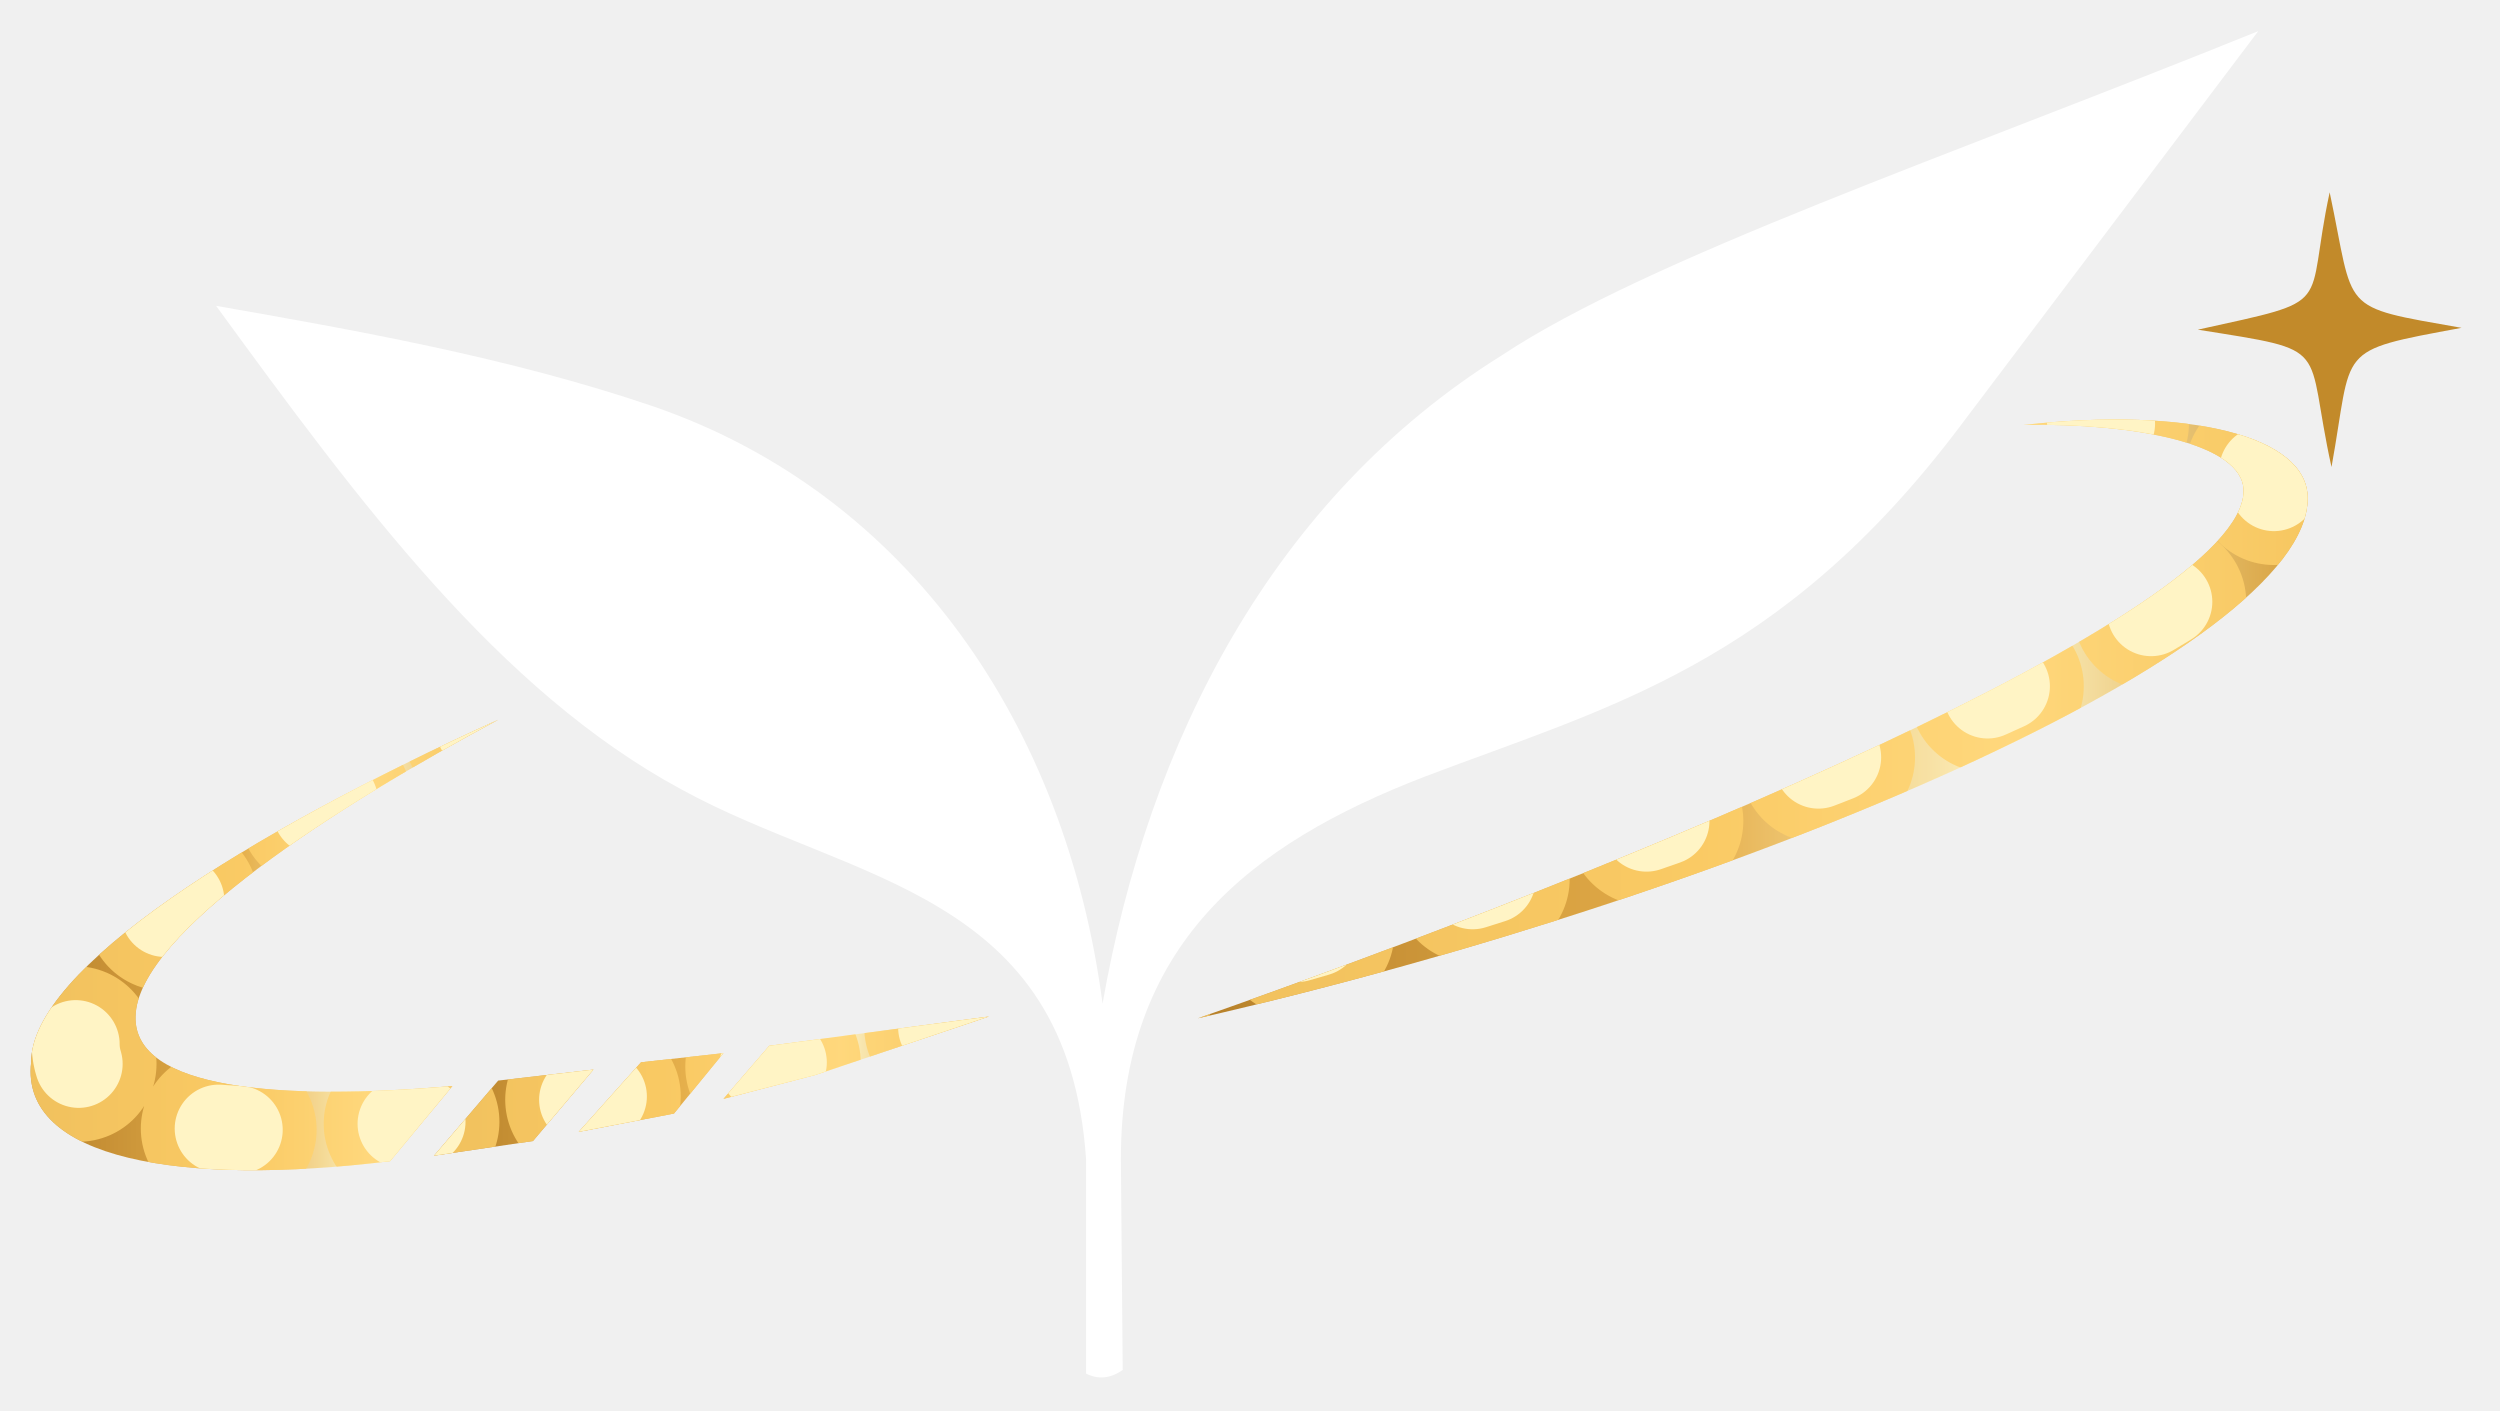
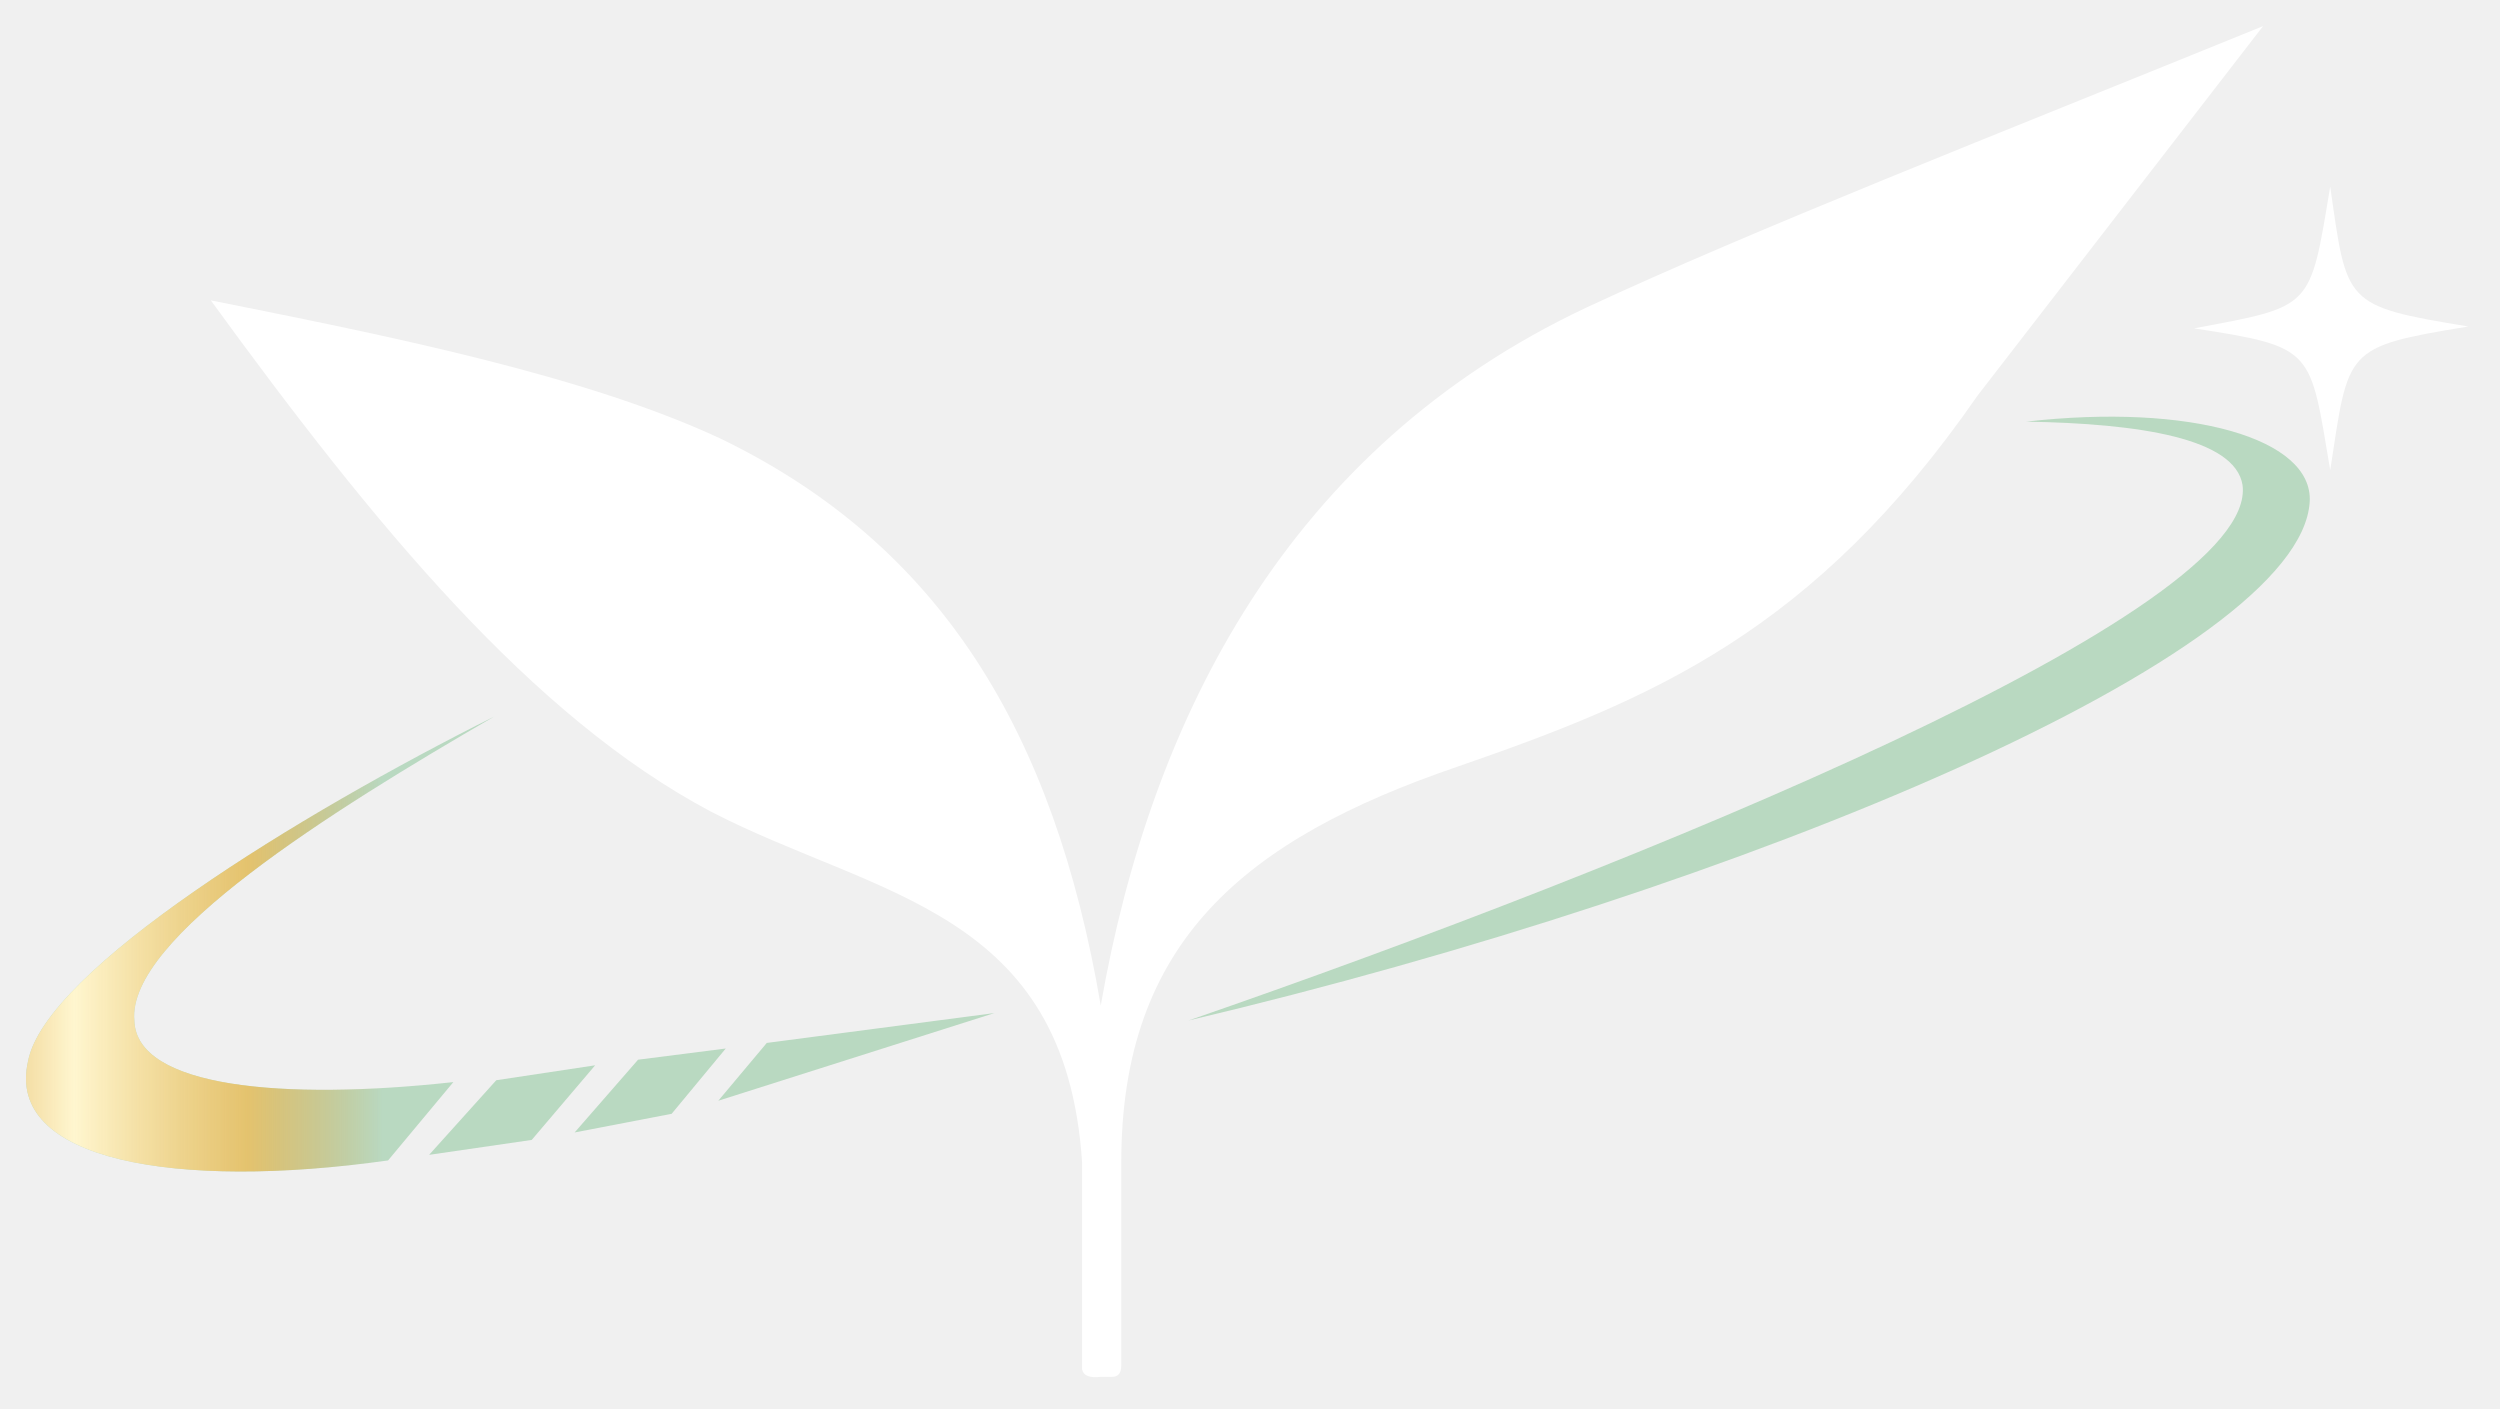
- <svg xmlns="http://www.w3.org/2000/svg" viewBox="125 115 1365 770">
+ <svg xmlns="http://www.w3.org/2000/svg" viewBox="125 115 1340 755">
  <defs>
-     <clipPath id="wing">
-       <path d="M449 699 397 705 362 746 416 738Z M520 690 475 695 441 733 493 723Z M665 670 545 686 520 715 570 702Z" />
-       <path d="M397 508C260 570 142 644 142 695C136 748 224 763 338 749L372 708C278 716 198 710 199 670C200 624 311 554 397 508Z" />
-       <path d="M1230 347C1320 337 1385 353 1385 387C1385 470 1080 602 779 671C1010 590 1350 450 1350 383C1350 357 1290 346 1230 347Z" />
+     <clipPath id="wingMask">
+       <path d="M390 499 C286 551 149 635 140 684 C128 737 219 753 333 737 L368 695 C277 705 198 698 197 662 C193 618 302 550 390 499Z" />
+       <path d="M391 694 L444 686 L410 726 L355 734Z M467 683 L514 677 L485 712 L433 722Z M536 674 L658 658 L510 705Z" />
+       <path d="M1211 341 C1299 331 1365 350 1363 384 C1358 466 1062 591 762 662 C1005 578 1336 443 1327 375 C1323 350 1272 342 1211 341Z" />
    </clipPath>
-     <linearGradient id="gold" x1="0" y1="0" x2="1" y2="0">
-       <stop stop-color="#b47b20" />
-       <stop offset=".45" stop-color="#e5ac43" />
-       <stop offset=".73" stop-color="#fff3c1" />
-       <stop offset="1" stop-color="#d59b31" />
+     <linearGradient id="beam" x1="0" y1="0" x2="1" y2="0">
+       <stop stop-color="#e5a73b" stop-opacity="0" />
+       <stop offset=".22" stop-color="#e0a035" stop-opacity=".85" />
+       <stop offset=".5" stop-color="#fff6cf" />
+       <stop offset=".78" stop-color="#efbd59" stop-opacity=".8" />
+       <stop offset="1" stop-color="#d7a037" stop-opacity="0" />
    </linearGradient>
  </defs>
-   <style>.leaf{fill:#fff}.wing{fill:url(#gold);opacity:.95}.sweep{fill:none;stroke:#fff4c5;stroke-width:48;stroke-linecap:round;stroke-dasharray:11 89;animation:orbit 3.2s linear infinite}.glow{stroke:#ffd16a;stroke-width:85;opacity:.8}.star{fill:#c28a2a}@keyframes orbit{from{stroke-dashoffset:100}to{stroke-dashoffset:0}}@media(prefers-reduced-motion:reduce){.sweep{animation:none;stroke-dashoffset:30}}</style>
-   <g class="wing">
-     <path d="M449 699 397 705 362 746 416 738Z M520 690 475 695 441 733 493 723Z M665 670 545 686 520 715 570 702Z" />
-     <path d="M397 508C260 570 142 644 142 695C136 748 224 763 338 749L372 708C278 716 198 710 199 670C200 624 311 554 397 508Z" />
-     <path d="M1230 347C1320 337 1385 353 1385 387C1385 470 1080 602 779 671C1010 590 1350 450 1350 383C1350 357 1290 346 1230 347Z" />
+   <style>.reflection{fill:url(#beam);animation:wingTravel 3.2s linear infinite;transform-box:view-box;transform-origin:0 0}@keyframes wingTravel{from{transform:translateX(-330px)}to{transform:translateX(1340px)}}@media(prefers-reduced-motion:reduce){.reflection{animation:none;transform:translateX(490px)}}</style>
+   <g fill="#b9d9c1">
+     <path d="M390 499 C286 551 149 635 140 684 C128 737 219 753 333 737 L368 695 C277 705 198 698 197 662 C193 618 302 550 390 499Z" />
+     <path d="M391 694 L444 686 L410 726 L355 734Z M467 683 L514 677 L485 712 L433 722Z M536 674 L658 658 L510 705Z" />
+     <path d="M1211 341 C1299 331 1365 350 1363 384 C1358 466 1062 591 762 662 C1005 578 1336 443 1327 375 C1323 350 1272 342 1211 341Z" />
  </g>
-   <path class="star" d="M1397 220C1383 285 1402 278 1325 295C1400 307 1383 302 1398 370C1410 304 1399 307 1469 294C1401 282 1411 286 1397 220Z" />
-   <path class="leaf" d="M1358 132C1190 200 1025 256 945 309C820 387 752 520 727 663C707 511 621 385 482 337C403 310 317 295 243 282C321 389 397 492 497 546C590 597 708 601 718 748L718 865Q728 870 738 863L737 748C737 631 807 576 903 539C1003 501 1097 478 1195 348Z" />
-   <g clip-path="url(#wing)">
-     <path class="sweep glow" pathLength="100" d="M397 508 C250 574 145 650 170 701 S370 740 665 670 C940 610 1375 455 1367 382 Q1350 340 1230 347" />
-     <path class="sweep" pathLength="100" d="M397 508 C250 574 145 650 170 701 S370 740 665 670 C940 610 1375 455 1367 382 Q1350 340 1230 347" />
+   <path fill="#ffffff" d="M1338 129 C1193 188 1065 238 975 280 C816 355 742 499 715 654 C690 507 629 407 511 350 C438 316 333 295 238 276 C326 397 410 499 506 550 C595 596 696 602 705 738 L705 849 Q706 854 715 853 L721 853 Q726 853 726 847 L726 738 C726 620 792 565 906 526 C1010 490 1097 454 1185 327Z" />
+   <path fill="#ffffff" d="M1374 215 C1383 278 1381 279 1448 290 C1381 301 1384 302 1374 367 C1363 302 1366 301 1301 291 C1365 279 1363 281 1374 215Z" />
+   <g clip-path="url(#wingMask)">
+     <rect class="reflection" x="0" y="115" width="330" height="755" />
  </g>
</svg>
